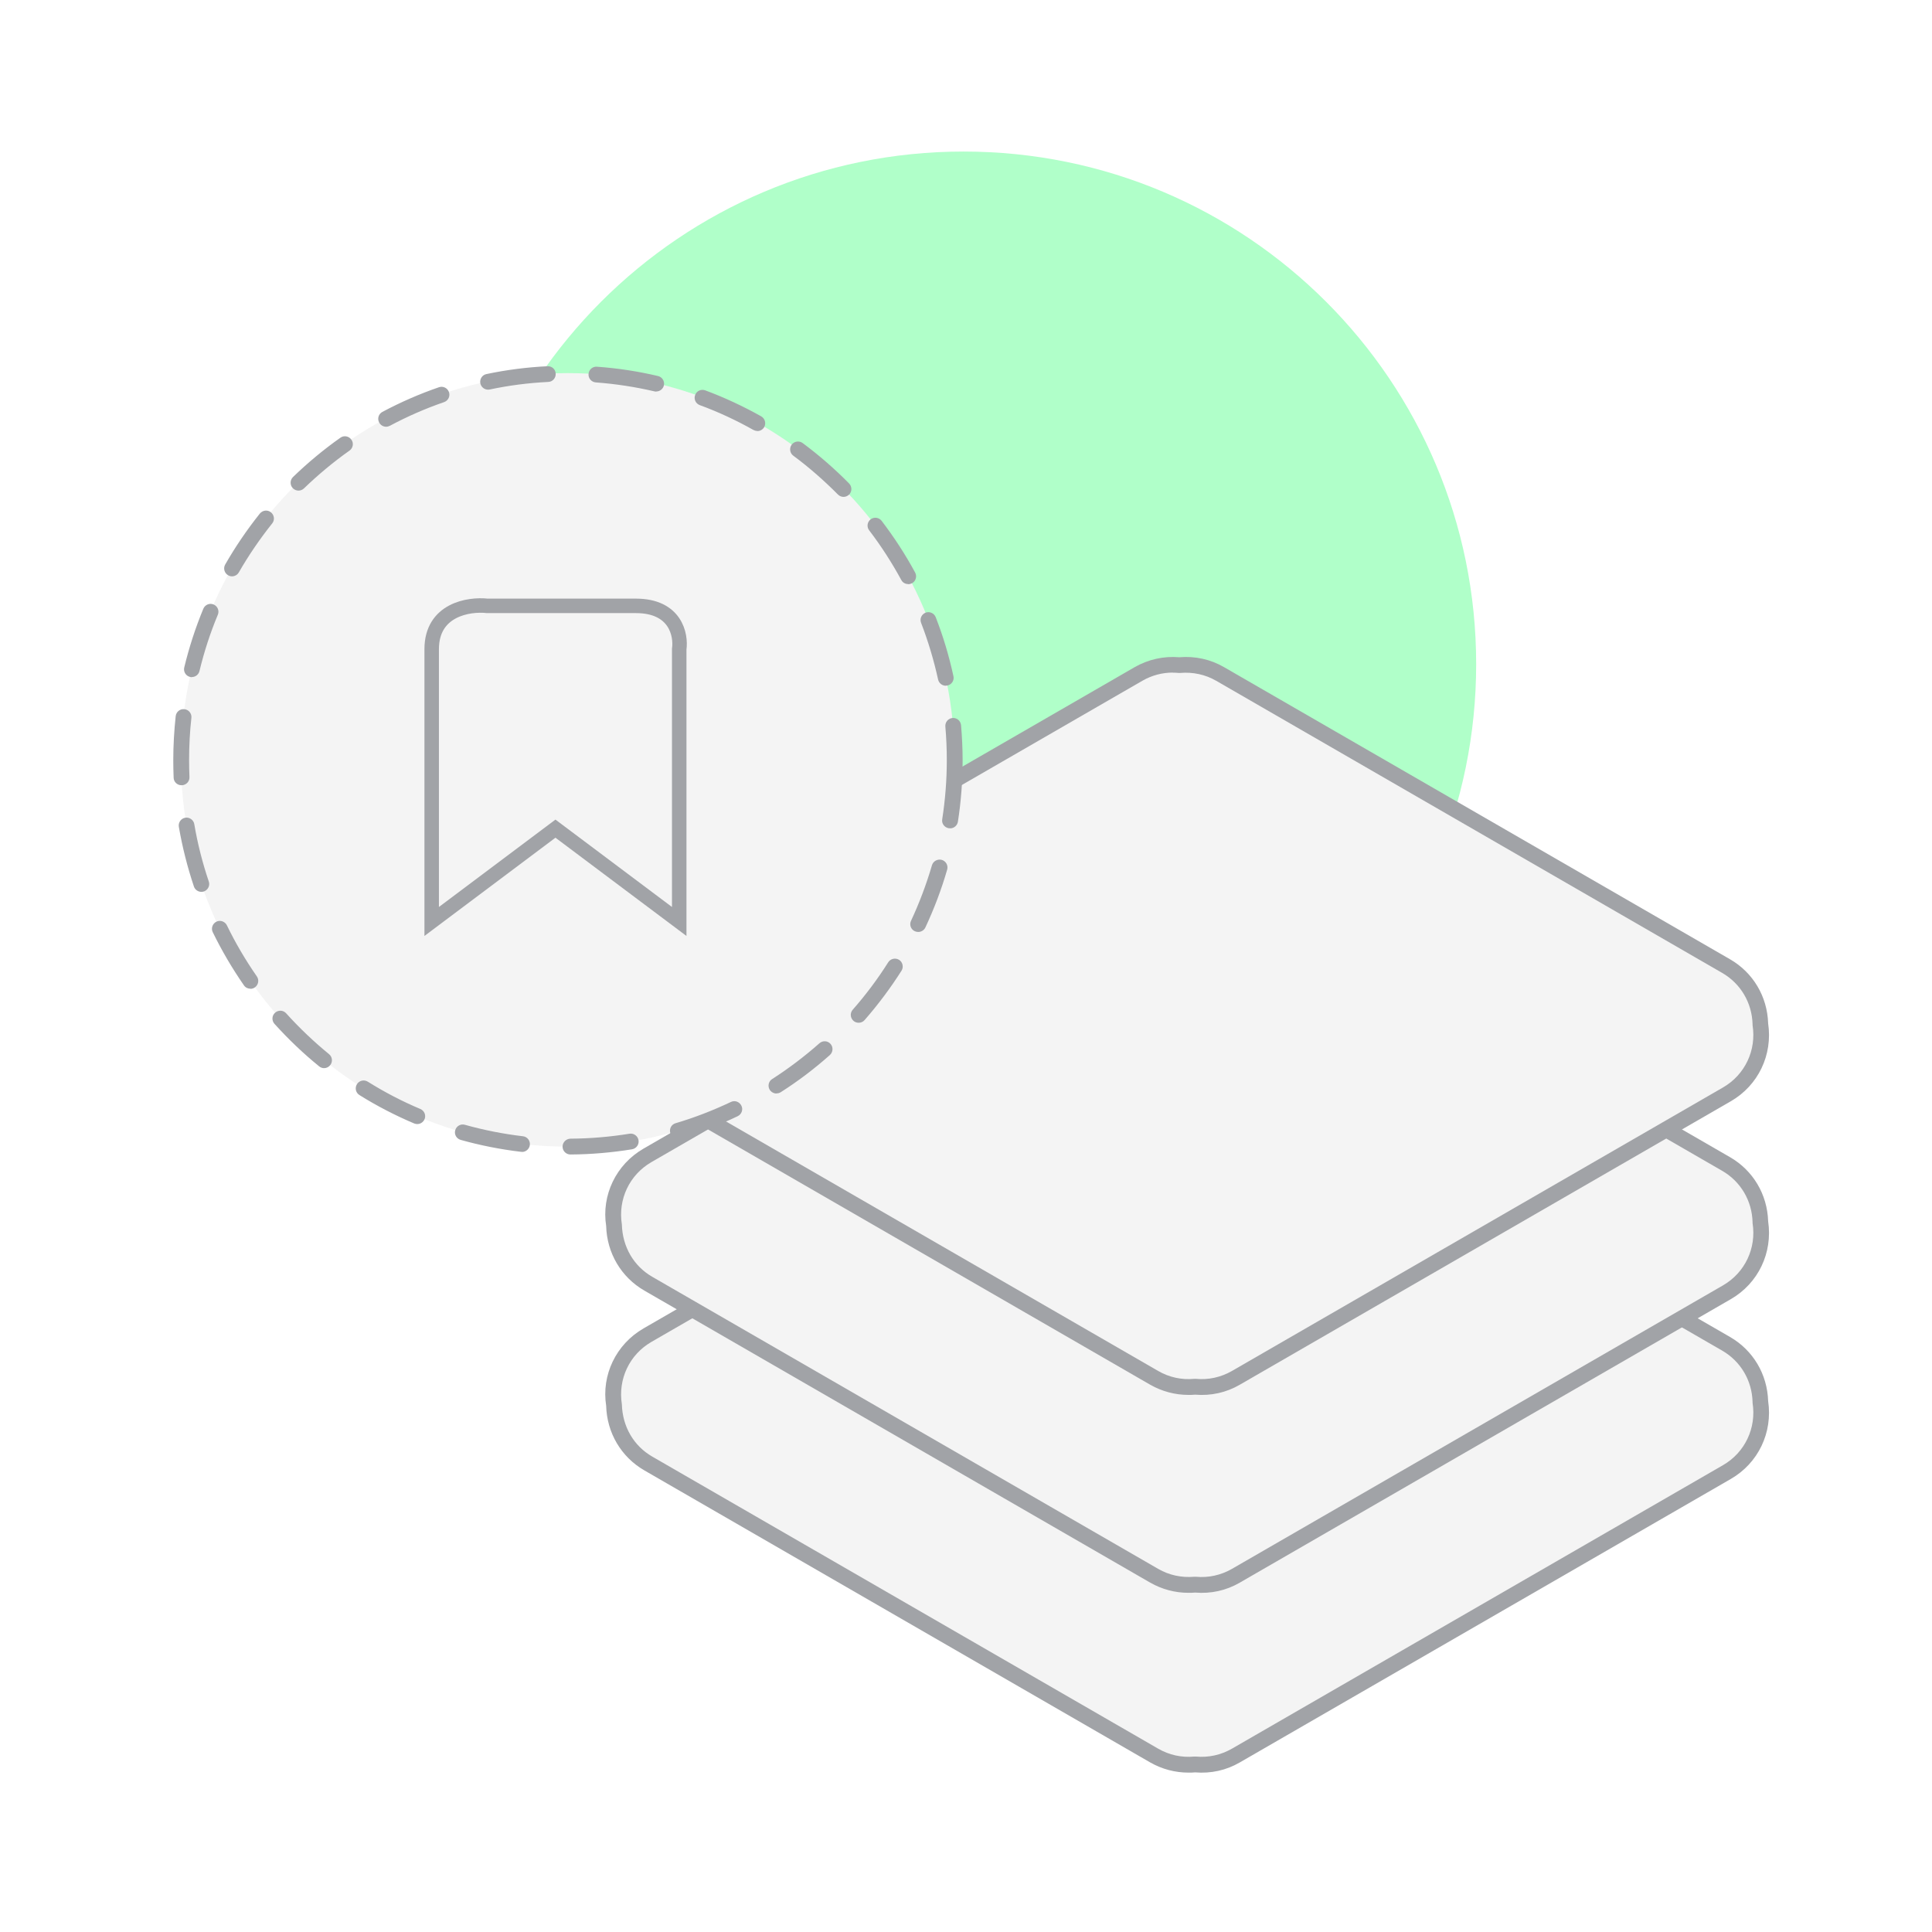
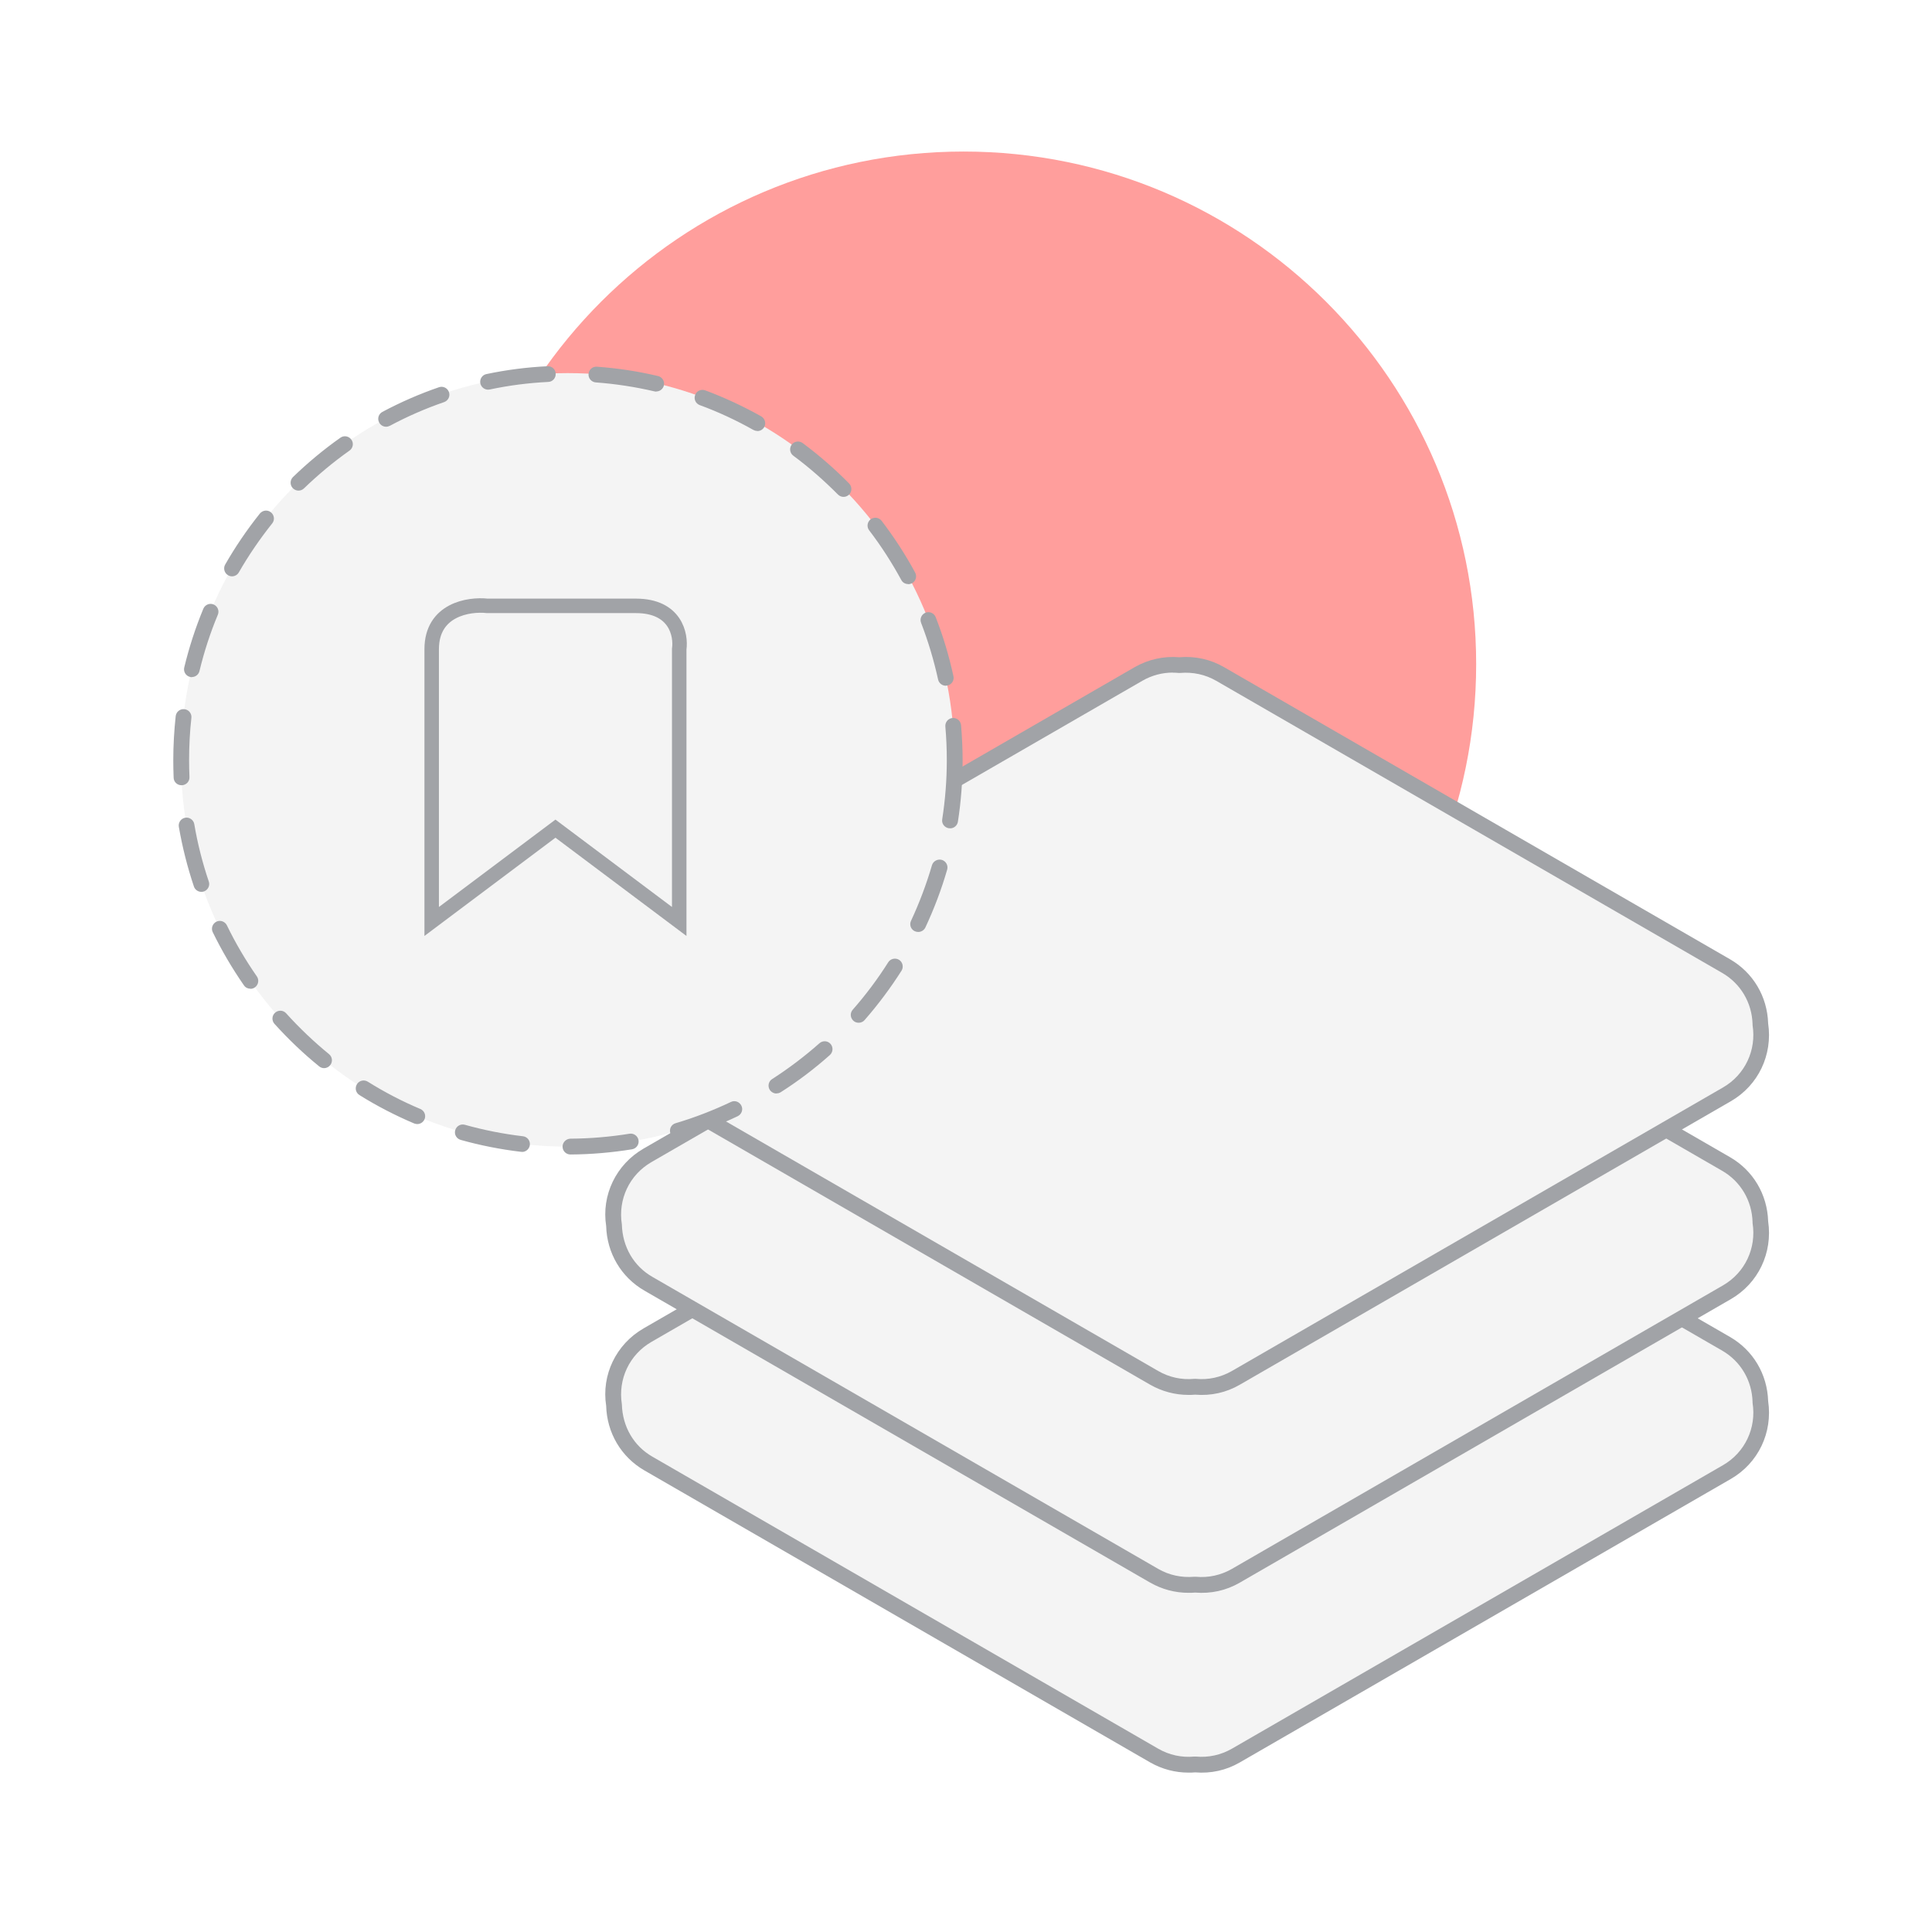
<svg xmlns="http://www.w3.org/2000/svg" width="160" height="160" viewBox="0 0 160 160" fill="none">
-   <path d="M79.8 97.45C103.245 97.45 122.25 78.445 122.25 55C122.25 31.556 103.245 12.55 79.8 12.55C56.356 12.55 37.35 31.556 37.35 55C37.35 78.445 56.356 97.45 79.8 97.45Z" fill="#B0FFC9" />
+   <path d="M79.8 97.45C103.245 97.45 122.25 78.445 122.25 55C122.25 31.556 103.245 12.55 79.8 12.55C56.356 12.55 37.35 31.556 37.35 55C37.35 78.445 56.356 97.45 79.8 97.45Z" fill="#FF9E9C" />
  <path d="M145.78 116.08C145.73 114.16 144.73 112.31 142.95 111.28L101.05 87.09C99.99 86.48 98.81 86.25 97.68 86.36C96.55 86.26 95.37 86.48 94.31 87.09L53.64 110.57C51.54 111.78 50.51 114.13 50.87 116.4C50.92 118.32 51.92 120.17 53.7 121.2L95.6 145.39C96.66 146 97.84 146.23 98.97 146.12C100.1 146.22 101.28 146 102.34 145.39L143.01 121.91C145.11 120.7 146.14 118.35 145.78 116.08Z" fill="#F4F4F4" />
  <path d="M98.42 146.8C97.31 146.8 96.23 146.51 95.26 145.96L53.36 121.77C51.44 120.66 50.26 118.66 50.2 116.42C49.8 113.88 51.01 111.33 53.3 110.01L93.97 86.53C95.09 85.88 96.37 85.6 97.67 85.71C98.97 85.6 100.25 85.88 101.37 86.53L143.27 110.72C145.18 111.82 146.36 113.8 146.43 116.03C146.82 118.64 145.61 121.17 143.34 122.48L102.67 145.96C101.55 146.61 100.28 146.89 98.97 146.78C98.79 146.8 98.61 146.8 98.43 146.8H98.42ZM97.13 86.98C96.25 86.98 95.39 87.21 94.62 87.65L53.95 111.13C52.13 112.18 51.17 114.21 51.5 116.29C51.55 118.16 52.49 119.75 54.02 120.63L95.92 144.82C96.82 145.34 97.85 145.57 98.91 145.47H98.97H99.03C100.08 145.57 101.11 145.34 102.02 144.82L142.69 121.34C144.51 120.29 145.47 118.26 145.14 116.18V116.1C145.09 114.32 144.15 112.73 142.62 111.85L100.72 87.66C99.82 87.14 98.79 86.92 97.73 87.01H97.67H97.61C97.45 86.99 97.29 86.99 97.13 86.99V86.98Z" fill="#A1A3A7" />
  <path d="M145.78 101.19C145.73 99.27 144.73 97.42 142.95 96.39L101.05 72.2C99.99 71.59 98.81 71.36 97.68 71.47C96.55 71.37 95.37 71.59 94.31 72.2L53.64 95.68C51.54 96.89 50.51 99.24 50.87 101.51C50.92 103.43 51.92 105.28 53.7 106.31L95.6 130.5C96.66 131.11 97.84 131.34 98.97 131.23C100.1 131.33 101.28 131.11 102.34 130.5L143.01 107.02C145.11 105.81 146.14 103.46 145.78 101.19Z" fill="#F4F4F4" />
  <path d="M98.42 131.91C97.31 131.91 96.23 131.62 95.26 131.07L53.36 106.88C51.44 105.77 50.26 103.77 50.2 101.53C49.8 98.99 51.01 96.44 53.3 95.12L93.97 71.64C95.09 70.99 96.37 70.71 97.67 70.82C98.97 70.71 100.25 70.99 101.37 71.64L143.27 95.83C145.18 96.93 146.36 98.91 146.43 101.14C146.82 103.75 145.61 106.28 143.34 107.59L102.67 131.07C101.55 131.72 100.28 132 98.97 131.89C98.79 131.91 98.61 131.91 98.43 131.91H98.42ZM97.13 72.09C96.25 72.09 95.39 72.32 94.62 72.76L53.95 96.24C52.13 97.29 51.17 99.32 51.5 101.4C51.55 103.27 52.49 104.86 54.02 105.74L95.92 129.93C96.82 130.45 97.85 130.67 98.91 130.58H98.97H99.03C100.08 130.68 101.11 130.45 102.02 129.93L142.69 106.45C144.51 105.4 145.47 103.37 145.14 101.29V101.21C145.09 99.43 144.15 97.84 142.62 96.96L100.72 72.77C99.82 72.25 98.79 72.03 97.73 72.12H97.67H97.61C97.45 72.1 97.29 72.1 97.13 72.1V72.09Z" fill="#A1A3A7" />
  <path d="M145.78 84.8C145.73 82.88 144.73 81.03 142.95 80L101.05 55.81C99.99 55.2 98.81 54.97 97.68 55.08C96.55 54.98 95.37 55.2 94.31 55.81L53.64 79.29C51.54 80.5 50.51 82.85 50.87 85.12C50.92 87.04 51.92 88.89 53.7 89.92L95.6 114.11C96.66 114.72 97.84 114.95 98.97 114.84C100.1 114.94 101.28 114.72 102.34 114.11L143.01 90.63C145.11 89.42 146.14 87.07 145.78 84.8Z" fill="#F4F4F4" />
  <path d="M98.42 115.52C97.31 115.52 96.23 115.23 95.26 114.68L53.36 90.49C51.44 89.38 50.26 87.38 50.2 85.14C49.8 82.6 51.01 80.05 53.3 78.73L93.97 55.25C95.09 54.61 96.37 54.32 97.67 54.43C98.97 54.32 100.25 54.6 101.37 55.25L143.27 79.44C145.18 80.54 146.36 82.52 146.43 84.75C146.82 87.36 145.61 89.89 143.34 91.2L102.67 114.68C101.55 115.33 100.28 115.61 98.97 115.5C98.79 115.52 98.61 115.52 98.43 115.52H98.42ZM97.13 55.7C96.25 55.7 95.39 55.93 94.62 56.37L53.95 79.85C52.13 80.9 51.17 82.93 51.5 85.01C51.55 86.88 52.49 88.47 54.02 89.35L95.92 113.54C96.82 114.06 97.85 114.29 98.91 114.19H98.97H99.03C100.08 114.29 101.11 114.06 102.02 113.54L142.69 90.06C144.51 89.01 145.47 86.98 145.14 84.9V84.82C145.09 83.04 144.15 81.45 142.62 80.57L100.72 56.38C99.82 55.86 98.79 55.64 97.73 55.73H97.67H97.61C97.45 55.71 97.29 55.71 97.13 55.71V55.7Z" fill="#A1A3A7" />
  <path d="M47.02 94.96C64.71 94.96 79.05 80.62 79.05 62.93C79.05 45.24 64.71 30.9 47.02 30.9C29.331 30.9 14.99 45.24 14.99 62.93C14.99 80.62 29.331 94.96 47.02 94.96Z" fill="#F4F4F4" />
  <path d="M46 68.625L35.75 76.312V53.763C35.75 50.483 38.825 50.004 40.362 50.175H52.663C55.943 50.175 56.421 52.567 56.25 53.763V76.312L46 68.625Z" stroke="#A1A3A7" stroke-width="1.2" />
  <path d="M47.24 95.61C46.88 95.61 46.59 95.32 46.59 94.96C46.59 94.6 46.88 94.31 47.24 94.3C48.88 94.29 50.52 94.15 52.13 93.89C52.48 93.83 52.82 94.07 52.88 94.43C52.94 94.78 52.7 95.12 52.34 95.18C50.67 95.45 48.96 95.6 47.25 95.61H47.24ZM43.24 95.39C43.24 95.39 43.19 95.39 43.16 95.39C41.47 95.19 39.78 94.86 38.15 94.4C37.8 94.3 37.6 93.94 37.7 93.6C37.8 93.25 38.16 93.05 38.5 93.15C40.07 93.59 41.69 93.91 43.31 94.1C43.67 94.14 43.92 94.47 43.88 94.82C43.84 95.15 43.56 95.4 43.23 95.4L43.24 95.39ZM56.13 94.3C55.85 94.3 55.59 94.12 55.51 93.83C55.41 93.48 55.6 93.12 55.95 93.02C57.51 92.56 59.05 91.96 60.53 91.26C60.85 91.1 61.24 91.24 61.4 91.57C61.56 91.89 61.42 92.28 61.09 92.44C59.56 93.17 57.95 93.79 56.32 94.27C56.26 94.29 56.2 94.3 56.13 94.3ZM34.55 93.09C34.47 93.09 34.38 93.07 34.3 93.04C32.74 92.38 31.21 91.59 29.77 90.69C29.46 90.5 29.37 90.1 29.56 89.79C29.75 89.48 30.15 89.39 30.46 89.58C31.85 90.45 33.31 91.21 34.81 91.84C35.14 91.98 35.3 92.36 35.16 92.69C35.05 92.94 34.81 93.09 34.56 93.09H34.55ZM64.3 90.56C64.09 90.56 63.88 90.45 63.75 90.26C63.56 89.96 63.64 89.55 63.95 89.36C65.32 88.48 66.64 87.48 67.86 86.4C68.13 86.16 68.54 86.18 68.78 86.45C69.02 86.72 68.99 87.13 68.73 87.37C67.46 88.5 66.09 89.54 64.66 90.45C64.55 90.52 64.43 90.55 64.31 90.55L64.3 90.56ZM26.84 88.46C26.7 88.46 26.55 88.41 26.43 88.31C25.11 87.24 23.87 86.05 22.73 84.79C22.49 84.52 22.51 84.11 22.78 83.87C23.05 83.63 23.46 83.65 23.7 83.92C24.79 85.13 25.99 86.27 27.25 87.3C27.53 87.53 27.57 87.94 27.34 88.22C27.21 88.38 27.02 88.46 26.83 88.46H26.84ZM71.11 84.7C70.96 84.7 70.8 84.65 70.68 84.54C70.41 84.3 70.38 83.89 70.62 83.62C71.7 82.39 72.69 81.07 73.56 79.69C73.75 79.39 74.16 79.3 74.46 79.49C74.76 79.68 74.85 80.09 74.66 80.39C73.75 81.82 72.72 83.2 71.6 84.48C71.47 84.63 71.29 84.7 71.11 84.7ZM20.73 81.88C20.52 81.88 20.32 81.78 20.2 81.6C19.23 80.2 18.36 78.72 17.62 77.2C17.46 76.88 17.6 76.49 17.92 76.33C18.24 76.17 18.63 76.31 18.79 76.63C19.5 78.1 20.34 79.52 21.27 80.86C21.48 81.16 21.4 81.56 21.11 81.77C21 81.85 20.87 81.89 20.74 81.89L20.73 81.88ZM76.04 77.18C75.95 77.18 75.85 77.16 75.76 77.12C75.43 76.97 75.29 76.58 75.45 76.25C76.14 74.77 76.72 73.23 77.18 71.66C77.28 71.31 77.65 71.12 77.99 71.21C78.34 71.31 78.54 71.67 78.44 72.02C77.97 73.65 77.36 75.26 76.64 76.8C76.53 77.04 76.29 77.18 76.05 77.18H76.04ZM16.68 73.86C16.41 73.86 16.15 73.69 16.06 73.42C15.52 71.81 15.1 70.15 14.81 68.47C14.75 68.12 14.99 67.78 15.34 67.72C15.69 67.66 16.03 67.9 16.09 68.25C16.36 69.86 16.77 71.46 17.29 73C17.41 73.34 17.22 73.71 16.88 73.83C16.81 73.85 16.74 73.86 16.67 73.86H16.68ZM78.67 68.59C78.67 68.59 78.6 68.59 78.57 68.59C78.21 68.53 77.97 68.2 78.03 67.85C78.28 66.24 78.41 64.6 78.41 62.96C78.41 62.03 78.37 61.09 78.29 60.17C78.26 59.81 78.52 59.5 78.88 59.46C79.24 59.43 79.55 59.69 79.59 60.05C79.67 61.01 79.72 61.99 79.72 62.96C79.72 64.66 79.59 66.38 79.33 68.05C79.28 68.37 79 68.6 78.69 68.6L78.67 68.59ZM15.03 65.03C14.68 65.03 14.39 64.76 14.38 64.41C14.36 63.93 14.35 63.44 14.35 62.96C14.35 61.74 14.42 60.52 14.55 59.31C14.59 58.95 14.91 58.69 15.27 58.73C15.63 58.77 15.89 59.09 15.85 59.45C15.72 60.61 15.66 61.78 15.66 62.95C15.66 63.42 15.67 63.88 15.69 64.35C15.71 64.71 15.43 65.01 15.07 65.03C15.07 65.03 15.05 65.03 15.04 65.03H15.03ZM78.33 56.79C78.03 56.79 77.76 56.58 77.69 56.28C77.34 54.69 76.87 53.11 76.28 51.58C76.15 51.24 76.32 50.87 76.65 50.74C76.98 50.61 77.36 50.78 77.49 51.11C78.11 52.69 78.6 54.34 78.96 56C79.04 56.35 78.81 56.7 78.46 56.77C78.41 56.78 78.37 56.78 78.32 56.78L78.33 56.79ZM15.89 56.08C15.84 56.08 15.79 56.08 15.74 56.06C15.39 55.98 15.17 55.62 15.26 55.27C15.66 53.61 16.19 51.98 16.84 50.41C16.98 50.08 17.36 49.92 17.69 50.06C18.02 50.2 18.18 50.58 18.04 50.91C17.41 52.42 16.9 53.99 16.52 55.57C16.45 55.87 16.18 56.07 15.89 56.07V56.08ZM75.21 48.37C74.98 48.37 74.75 48.25 74.64 48.03C73.86 46.6 72.97 45.21 71.98 43.92C71.76 43.63 71.82 43.23 72.1 43.01C72.39 42.79 72.79 42.85 73.01 43.13C74.04 44.48 74.98 45.92 75.79 47.42C75.96 47.74 75.84 48.13 75.53 48.3C75.43 48.35 75.32 48.38 75.22 48.38L75.21 48.37ZM19.21 47.73C19.1 47.73 18.99 47.7 18.89 47.64C18.58 47.46 18.47 47.06 18.65 46.75C19.49 45.28 20.46 43.86 21.52 42.53C21.75 42.25 22.16 42.2 22.44 42.43C22.72 42.66 22.77 43.07 22.54 43.35C21.52 44.63 20.59 45.99 19.78 47.4C19.66 47.61 19.44 47.73 19.21 47.73ZM69.86 41.15C69.69 41.15 69.52 41.08 69.4 40.96C68.25 39.8 67.01 38.71 65.7 37.74C65.41 37.53 65.35 37.12 65.56 36.83C65.77 36.54 66.18 36.48 66.47 36.69C67.83 37.7 69.13 38.83 70.32 40.04C70.57 40.3 70.57 40.71 70.32 40.96C70.19 41.08 70.03 41.15 69.86 41.15ZM24.72 40.63C24.55 40.63 24.38 40.56 24.25 40.43C24 40.17 24.01 39.76 24.26 39.51C25.48 38.33 26.8 37.23 28.19 36.25C28.48 36.04 28.89 36.11 29.1 36.41C29.31 36.7 29.24 37.11 28.94 37.32C27.61 38.26 26.34 39.32 25.17 40.45C25.04 40.57 24.88 40.63 24.72 40.63ZM62.72 35.69C62.61 35.69 62.5 35.66 62.4 35.61C60.98 34.81 59.48 34.11 57.95 33.55C57.61 33.42 57.44 33.05 57.57 32.71C57.69 32.37 58.07 32.2 58.41 32.33C60 32.92 61.56 33.65 63.04 34.48C63.35 34.66 63.46 35.05 63.29 35.37C63.17 35.58 62.95 35.7 62.72 35.7V35.69ZM31.98 35.34C31.75 35.34 31.52 35.22 31.4 34.99C31.23 34.67 31.35 34.28 31.67 34.11C33.17 33.31 34.75 32.62 36.35 32.07C36.69 31.95 37.06 32.13 37.18 32.47C37.3 32.81 37.12 33.18 36.78 33.3C35.24 33.83 33.73 34.49 32.29 35.26C32.19 35.31 32.09 35.34 31.98 35.34ZM54.34 32.43C54.34 32.43 54.24 32.43 54.19 32.41C52.6 32.04 50.97 31.79 49.34 31.67C48.98 31.64 48.71 31.33 48.74 30.97C48.77 30.61 49.07 30.34 49.44 30.37C51.14 30.49 52.84 30.75 54.49 31.14C54.84 31.22 55.06 31.57 54.98 31.92C54.91 32.22 54.64 32.42 54.35 32.42L54.34 32.43ZM40.42 32.27C40.12 32.27 39.85 32.06 39.78 31.75C39.71 31.4 39.93 31.05 40.28 30.98C41.94 30.63 43.64 30.41 45.34 30.33C45.71 30.31 46.01 30.59 46.02 30.95C46.04 31.31 45.76 31.62 45.4 31.63C43.77 31.71 42.13 31.92 40.54 32.26C40.49 32.26 40.45 32.27 40.41 32.27H40.42Z" fill="#A1A3A7" />
</svg>
